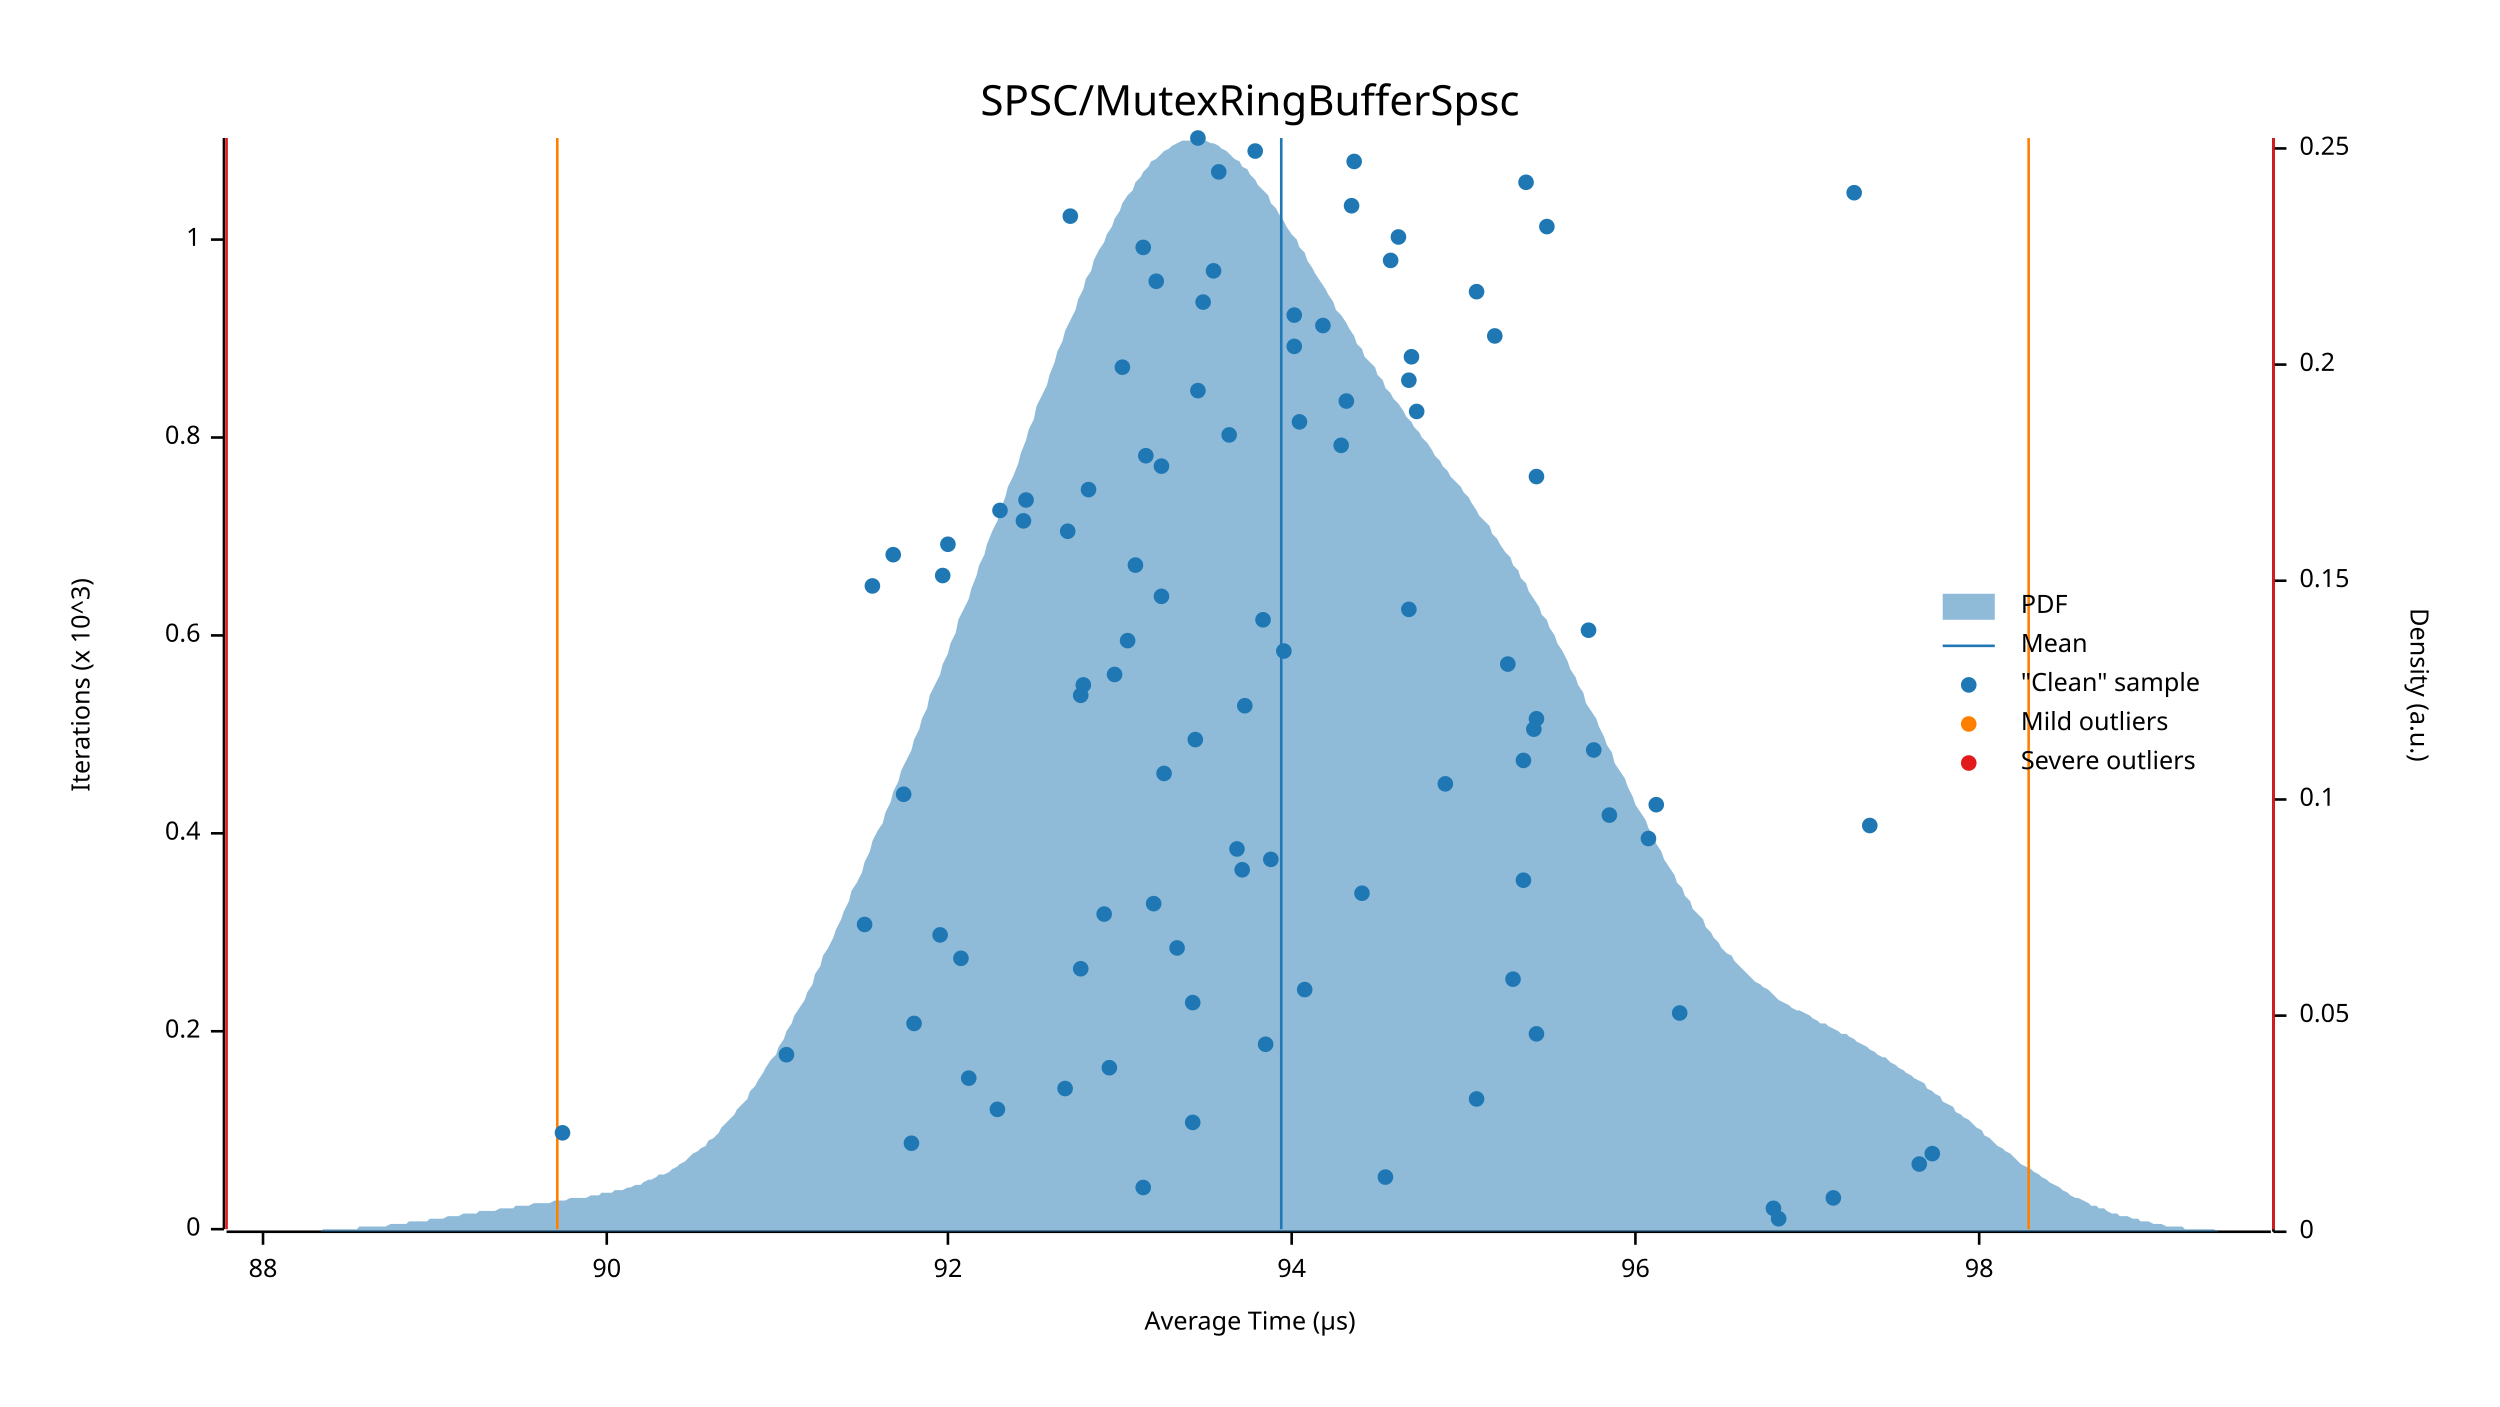
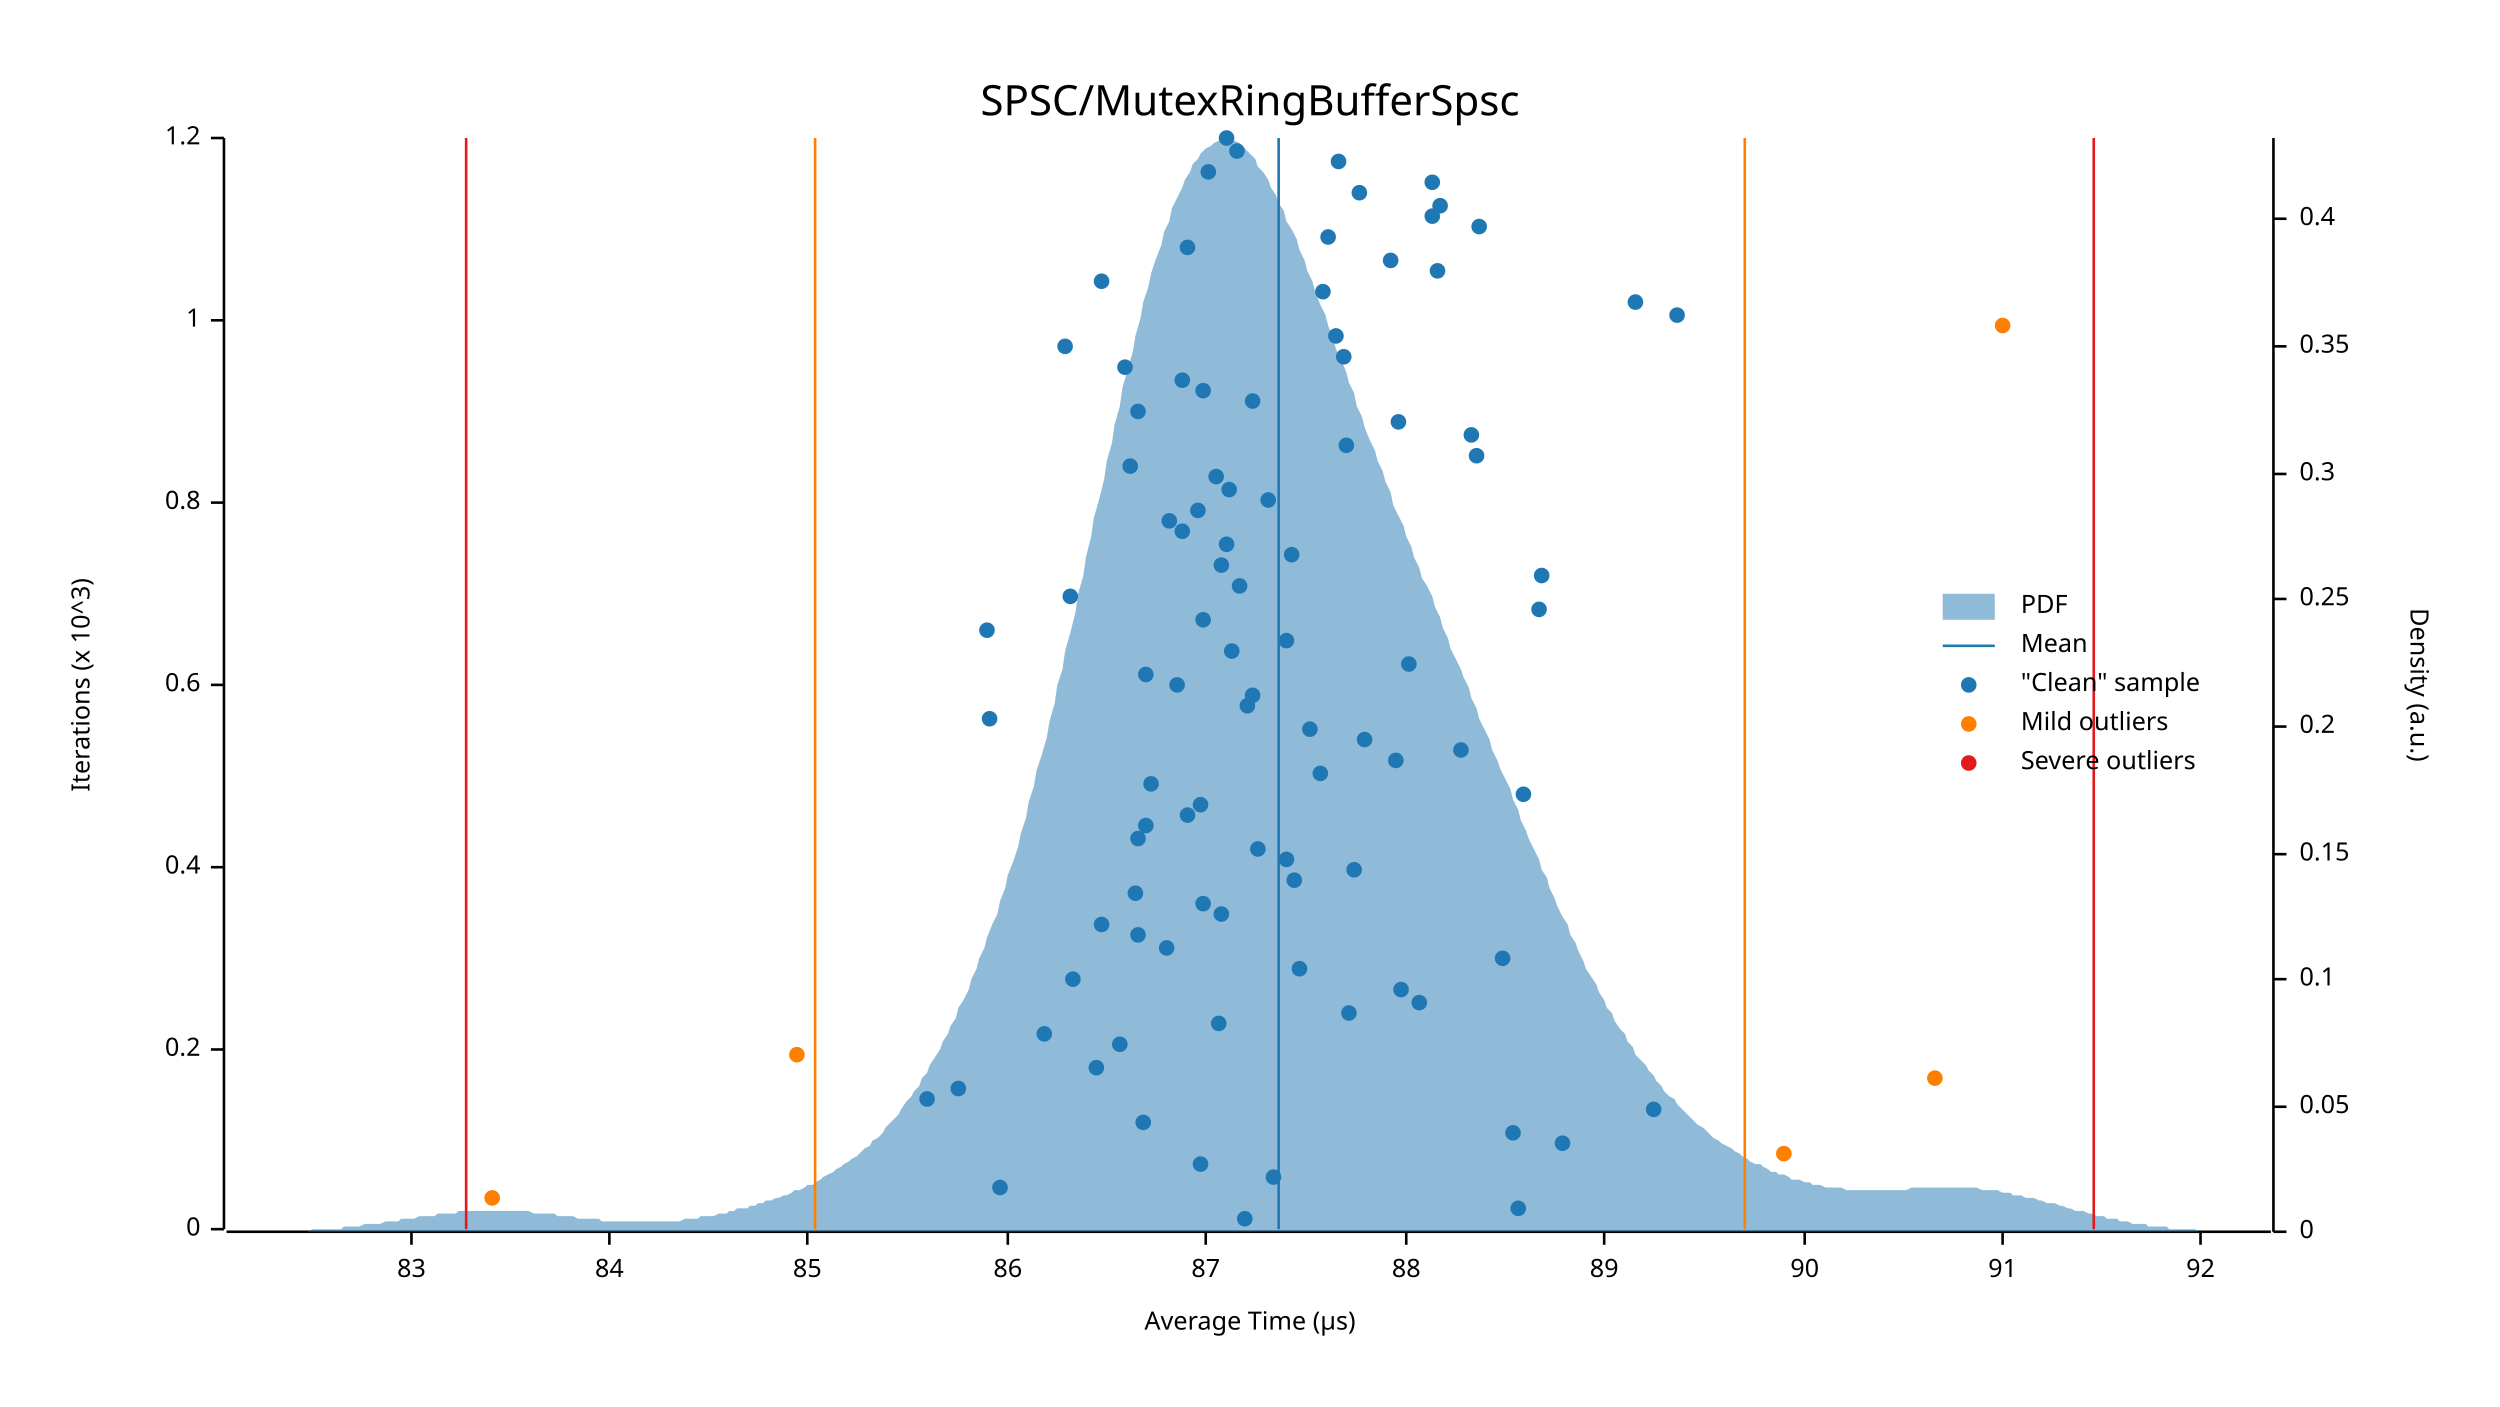
<svg xmlns="http://www.w3.org/2000/svg" width="960" height="540" viewBox="0 0 960 540">
  <text x="480" y="32" dy="0.76em" text-anchor="middle" font-family="sans-serif" font-size="16.129" opacity="1" fill="#000000">
SPSC/MutexRingBufferSpsc
</text>
  <text x="27" y="263" dy="0.76em" text-anchor="middle" font-family="sans-serif" font-size="9.677" opacity="1" fill="#000000" transform="rotate(270, 27, 263)">
Iterations (x 10^3)
</text>
  <text x="480" y="513" dy="-0.5ex" text-anchor="middle" font-family="sans-serif" font-size="9.677" opacity="1" fill="#000000">
Average Time (µs)
</text>
  <polyline fill="none" opacity="1" stroke="#000000" stroke-width="1" points="86,53 86,472 " />
  <text x="77" y="472" dy="0.5ex" text-anchor="end" font-family="sans-serif" font-size="9.677" opacity="1" fill="#000000">
0
</text>
  <polyline fill="none" opacity="1" stroke="#000000" stroke-width="1" points="81,472 86,472 " />
-   <text x="77" y="396" dy="0.5ex" text-anchor="end" font-family="sans-serif" font-size="9.677" opacity="1" fill="#000000">
+   <text x="77" y="403" dy="0.5ex" text-anchor="end" font-family="sans-serif" font-size="9.677" opacity="1" fill="#000000">
0.2
</text>
-   <polyline fill="none" opacity="1" stroke="#000000" stroke-width="1" points="81,396 86,396 " />
-   <text x="77" y="320" dy="0.5ex" text-anchor="end" font-family="sans-serif" font-size="9.677" opacity="1" fill="#000000">
+   <polyline fill="none" opacity="1" stroke="#000000" stroke-width="1" points="81,403 86,403 " />
+   <text x="77" y="333" dy="0.5ex" text-anchor="end" font-family="sans-serif" font-size="9.677" opacity="1" fill="#000000">
0.4
</text>
-   <polyline fill="none" opacity="1" stroke="#000000" stroke-width="1" points="81,320 86,320 " />
-   <text x="77" y="244" dy="0.5ex" text-anchor="end" font-family="sans-serif" font-size="9.677" opacity="1" fill="#000000">
+   <polyline fill="none" opacity="1" stroke="#000000" stroke-width="1" points="81,333 86,333 " />
+   <text x="77" y="263" dy="0.5ex" text-anchor="end" font-family="sans-serif" font-size="9.677" opacity="1" fill="#000000">
0.6
</text>
-   <polyline fill="none" opacity="1" stroke="#000000" stroke-width="1" points="81,244 86,244 " />
-   <text x="77" y="168" dy="0.5ex" text-anchor="end" font-family="sans-serif" font-size="9.677" opacity="1" fill="#000000">
+   <polyline fill="none" opacity="1" stroke="#000000" stroke-width="1" points="81,263 86,263 " />
+   <text x="77" y="193" dy="0.5ex" text-anchor="end" font-family="sans-serif" font-size="9.677" opacity="1" fill="#000000">
0.8
</text>
-   <polyline fill="none" opacity="1" stroke="#000000" stroke-width="1" points="81,168 86,168 " />
-   <text x="77" y="92" dy="0.5ex" text-anchor="end" font-family="sans-serif" font-size="9.677" opacity="1" fill="#000000">
+   <polyline fill="none" opacity="1" stroke="#000000" stroke-width="1" points="81,193 86,193 " />
+   <text x="77" y="123" dy="0.5ex" text-anchor="end" font-family="sans-serif" font-size="9.677" opacity="1" fill="#000000">
1
</text>
-   <polyline fill="none" opacity="1" stroke="#000000" stroke-width="1" points="81,92 86,92 " />
+   <polyline fill="none" opacity="1" stroke="#000000" stroke-width="1" points="81,123 86,123 " />
+   <text x="77" y="53" dy="0.5ex" text-anchor="end" font-family="sans-serif" font-size="9.677" opacity="1" fill="#000000">
+ 1.2
+ </text>
+   <polyline fill="none" opacity="1" stroke="#000000" stroke-width="1" points="81,53 86,53 " />
  <polyline fill="none" opacity="1" stroke="#000000" stroke-width="1" points="87,473 872,473 " />
-   <text x="101" y="483" dy="0.76em" text-anchor="middle" font-family="sans-serif" font-size="9.677" opacity="1" fill="#000000">
+   <text x="158" y="483" dy="0.76em" text-anchor="middle" font-family="sans-serif" font-size="9.677" opacity="1" fill="#000000">
+ 83
+ </text>
+   <polyline fill="none" opacity="1" stroke="#000000" stroke-width="1" points="158,473 158,478 " />
+   <text x="234" y="483" dy="0.76em" text-anchor="middle" font-family="sans-serif" font-size="9.677" opacity="1" fill="#000000">
+ 84
+ </text>
+   <polyline fill="none" opacity="1" stroke="#000000" stroke-width="1" points="234,473 234,478 " />
+   <text x="310" y="483" dy="0.76em" text-anchor="middle" font-family="sans-serif" font-size="9.677" opacity="1" fill="#000000">
+ 85
+ </text>
+   <polyline fill="none" opacity="1" stroke="#000000" stroke-width="1" points="310,473 310,478 " />
+   <text x="387" y="483" dy="0.76em" text-anchor="middle" font-family="sans-serif" font-size="9.677" opacity="1" fill="#000000">
+ 86
+ </text>
+   <polyline fill="none" opacity="1" stroke="#000000" stroke-width="1" points="387,473 387,478 " />
+   <text x="463" y="483" dy="0.76em" text-anchor="middle" font-family="sans-serif" font-size="9.677" opacity="1" fill="#000000">
+ 87
+ </text>
+   <polyline fill="none" opacity="1" stroke="#000000" stroke-width="1" points="463,473 463,478 " />
+   <text x="540" y="483" dy="0.76em" text-anchor="middle" font-family="sans-serif" font-size="9.677" opacity="1" fill="#000000">
88
</text>
-   <polyline fill="none" opacity="1" stroke="#000000" stroke-width="1" points="101,473 101,478 " />
-   <text x="233" y="483" dy="0.76em" text-anchor="middle" font-family="sans-serif" font-size="9.677" opacity="1" fill="#000000">
+   <polyline fill="none" opacity="1" stroke="#000000" stroke-width="1" points="540,473 540,478 " />
+   <text x="616" y="483" dy="0.76em" text-anchor="middle" font-family="sans-serif" font-size="9.677" opacity="1" fill="#000000">
+ 89
+ </text>
+   <polyline fill="none" opacity="1" stroke="#000000" stroke-width="1" points="616,473 616,478 " />
+   <text x="693" y="483" dy="0.76em" text-anchor="middle" font-family="sans-serif" font-size="9.677" opacity="1" fill="#000000">
90
</text>
-   <polyline fill="none" opacity="1" stroke="#000000" stroke-width="1" points="233,473 233,478 " />
-   <text x="364" y="483" dy="0.76em" text-anchor="middle" font-family="sans-serif" font-size="9.677" opacity="1" fill="#000000">
+   <polyline fill="none" opacity="1" stroke="#000000" stroke-width="1" points="693,473 693,478 " />
+   <text x="769" y="483" dy="0.76em" text-anchor="middle" font-family="sans-serif" font-size="9.677" opacity="1" fill="#000000">
+ 91
+ </text>
+   <polyline fill="none" opacity="1" stroke="#000000" stroke-width="1" points="769,473 769,478 " />
+   <text x="845" y="483" dy="0.76em" text-anchor="middle" font-family="sans-serif" font-size="9.677" opacity="1" fill="#000000">
92
</text>
-   <polyline fill="none" opacity="1" stroke="#000000" stroke-width="1" points="364,473 364,478 " />
-   <text x="496" y="483" dy="0.76em" text-anchor="middle" font-family="sans-serif" font-size="9.677" opacity="1" fill="#000000">
- 94
- </text>
-   <polyline fill="none" opacity="1" stroke="#000000" stroke-width="1" points="496,473 496,478 " />
-   <text x="628" y="483" dy="0.76em" text-anchor="middle" font-family="sans-serif" font-size="9.677" opacity="1" fill="#000000">
- 96
- </text>
-   <polyline fill="none" opacity="1" stroke="#000000" stroke-width="1" points="628,473 628,478 " />
-   <text x="760" y="483" dy="0.76em" text-anchor="middle" font-family="sans-serif" font-size="9.677" opacity="1" fill="#000000">
- 98
- </text>
-   <polyline fill="none" opacity="1" stroke="#000000" stroke-width="1" points="760,473 760,478 " />
+   <polyline fill="none" opacity="1" stroke="#000000" stroke-width="1" points="845,473 845,478 " />
  <text x="933" y="263" dy="0.76em" text-anchor="middle" font-family="sans-serif" font-size="9.677" opacity="1" fill="#000000" transform="rotate(90, 933, 263)">
Density (a.u.)
</text>
  <polyline fill="none" opacity="1" stroke="#000000" stroke-width="1" points="873,53 873,473 " />
  <text x="883" y="473" dy="0.5ex" text-anchor="start" font-family="sans-serif" font-size="9.677" opacity="1" fill="#000000">
0
</text>
  <polyline fill="none" opacity="1" stroke="#000000" stroke-width="1" points="873,473 878,473 " />
-   <text x="883" y="390" dy="0.5ex" text-anchor="start" font-family="sans-serif" font-size="9.677" opacity="1" fill="#000000">
+   <text x="883" y="425" dy="0.5ex" text-anchor="start" font-family="sans-serif" font-size="9.677" opacity="1" fill="#000000">
0.05
</text>
-   <polyline fill="none" opacity="1" stroke="#000000" stroke-width="1" points="873,390 878,390 " />
-   <text x="883" y="307" dy="0.5ex" text-anchor="start" font-family="sans-serif" font-size="9.677" opacity="1" fill="#000000">
+   <polyline fill="none" opacity="1" stroke="#000000" stroke-width="1" points="873,425 878,425 " />
+   <text x="883" y="376" dy="0.5ex" text-anchor="start" font-family="sans-serif" font-size="9.677" opacity="1" fill="#000000">
0.1
</text>
-   <polyline fill="none" opacity="1" stroke="#000000" stroke-width="1" points="873,307 878,307 " />
-   <text x="883" y="223" dy="0.5ex" text-anchor="start" font-family="sans-serif" font-size="9.677" opacity="1" fill="#000000">
+   <polyline fill="none" opacity="1" stroke="#000000" stroke-width="1" points="873,376 878,376 " />
+   <text x="883" y="328" dy="0.5ex" text-anchor="start" font-family="sans-serif" font-size="9.677" opacity="1" fill="#000000">
0.15
</text>
-   <polyline fill="none" opacity="1" stroke="#000000" stroke-width="1" points="873,223 878,223 " />
-   <text x="883" y="140" dy="0.5ex" text-anchor="start" font-family="sans-serif" font-size="9.677" opacity="1" fill="#000000">
+   <polyline fill="none" opacity="1" stroke="#000000" stroke-width="1" points="873,328 878,328 " />
+   <text x="883" y="279" dy="0.5ex" text-anchor="start" font-family="sans-serif" font-size="9.677" opacity="1" fill="#000000">
0.2
</text>
-   <polyline fill="none" opacity="1" stroke="#000000" stroke-width="1" points="873,140 878,140 " />
-   <text x="883" y="57" dy="0.5ex" text-anchor="start" font-family="sans-serif" font-size="9.677" opacity="1" fill="#000000">
+   <polyline fill="none" opacity="1" stroke="#000000" stroke-width="1" points="873,279 878,279 " />
+   <text x="883" y="230" dy="0.5ex" text-anchor="start" font-family="sans-serif" font-size="9.677" opacity="1" fill="#000000">
0.25
</text>
-   <polyline fill="none" opacity="1" stroke="#000000" stroke-width="1" points="873,57 878,57 " />
-   <polygon opacity="0.5" fill="#1F78B4" points="87,473 88,473 90,473 91,473 93,473 94,473 96,473 98,473 99,473 101,473 102,473 104,473 105,473 107,473 109,473 110,473 112,473 113,473 115,473 116,473 118,473 120,473 121,473 123,473 124,472 126,472 127,472 129,472 131,472 132,472 134,472 135,472 137,472 138,471 140,471 142,471 143,471 145,471 146,471 148,471 150,470 151,470 153,470 154,470 156,470 157,469 159,469 161,469 162,469 164,469 165,468 167,468 168,468 170,468 172,467 173,467 175,467 176,467 178,466 179,466 181,466 183,466 184,465 186,465 187,465 189,465 190,465 192,464 194,464 195,464 197,464 198,463 200,463 201,463 203,463 205,462 206,462 208,462 209,462 211,462 213,461 214,461 216,461 217,461 219,460 220,460 222,460 224,460 225,460 227,459 228,459 230,459 231,458 233,458 235,458 236,457 238,457 239,457 241,456 242,456 244,455 246,455 247,454 249,453 250,453 252,452 253,451 255,451 257,450 258,449 260,448 261,447 263,446 264,445 266,443 268,442 269,441 271,440 272,438 274,437 276,435 277,433 279,431 280,430 282,428 283,426 285,424 287,422 288,419 290,417 291,415 293,412 294,410 296,407 298,405 299,402 301,399 302,396 304,393 305,390 307,387 309,384 310,381 312,378 313,374 315,371 316,367 318,364 320,360 321,357 323,353 324,350 326,346 327,342 329,339 331,335 332,331 334,327 335,323 337,319 339,316 340,312 342,308 343,304 345,300 346,296 348,292 350,288 351,284 353,280 354,276 356,272 357,267 359,263 361,259 362,255 364,251 365,247 367,243 368,238 370,234 372,230 373,226 375,221 376,217 378,213 379,209 381,204 383,200 384,196 386,191 387,187 389,183 391,178 392,174 394,169 395,165 397,161 398,156 400,152 402,148 403,144 405,139 406,135 408,131 409,127 411,123 413,119 414,115 416,111 417,107 419,104 420,100 422,96 424,93 425,90 427,87 428,84 430,81 431,78 433,75 435,73 436,70 438,68 439,66 441,64 442,62 444,61 446,59 447,58 449,57 450,56 452,55 454,54 455,54 457,54 458,53 460,54 461,54 463,54 465,55 466,55 468,56 469,57 471,58 472,59 474,61 476,62 477,64 479,65 480,67 482,69 483,71 485,73 487,75 488,78 490,80 491,82 493,85 494,87 496,90 498,92 499,95 501,97 502,100 504,103 505,105 507,108 509,111 510,113 512,116 513,119 515,121 517,124 518,126 520,129 521,132 523,134 524,137 526,139 528,141 529,144 531,146 532,149 534,151 535,153 537,155 539,158 540,160 542,162 543,164 545,166 546,168 548,170 550,173 551,175 553,177 554,179 556,181 557,183 559,185 561,187 562,189 564,191 565,193 567,196 568,198 570,200 572,202 573,205 575,207 576,209 578,212 580,214 581,217 583,219 584,222 586,224 587,227 589,230 591,233 592,236 594,238 595,241 597,244 598,247 600,250 602,254 603,257 605,260 606,263 608,266 609,270 611,273 613,276 614,279 616,283 617,286 619,289 620,293 622,296 624,299 625,302 627,306 628,309 630,312 632,315 633,318 635,321 636,324 638,327 639,330 641,333 643,336 644,339 646,341 647,344 649,346 650,349 652,351 654,353 655,356 657,358 658,360 660,362 661,364 663,366 665,367 666,369 668,371 669,372 671,374 672,375 674,377 676,378 677,379 679,380 680,381 682,383 683,384 685,385 687,386 688,387 690,388 691,388 693,389 695,390 696,391 698,392 699,393 701,393 702,394 704,395 706,396 707,397 709,397 710,398 712,399 713,400 715,401 717,402 718,403 720,404 721,405 723,406 724,406 726,408 728,409 729,410 731,411 732,412 734,413 735,414 737,415 739,416 740,418 742,419 743,420 745,421 746,423 748,424 750,425 751,427 753,428 754,429 756,430 758,432 759,433 761,434 762,436 764,437 765,438 767,440 769,441 770,442 772,443 773,444 775,446 776,447 778,448 780,449 781,450 783,451 784,452 786,453 787,454 789,455 791,456 792,457 794,458 795,459 797,460 798,460 800,461 802,462 803,463 805,463 806,464 808,464 809,465 811,466 813,466 814,467 816,467 817,467 819,468 821,468 822,469 824,469 825,469 827,470 828,470 830,470 832,471 833,471 835,471 836,471 838,471 839,472 841,472 843,472 844,472 846,472 847,472 849,472 850,472 852,473 854,473 855,473 857,473 858,473 860,473 861,473 863,473 865,473 866,473 868,473 869,473 871,473 873,473 873,473 87,473 " />
-   <polyline fill="none" opacity="1" stroke="#1F78B4" stroke-width="1" points="492,472 492,53 " />
-   <polyline fill="none" opacity="1" stroke="#FF7F00" stroke-width="1" points="214,472 214,53 " />
-   <polyline fill="none" opacity="1" stroke="#FF7F00" stroke-width="1" points="779,472 779,53 " />
-   <polyline fill="none" opacity="1" stroke="#E31A1C" stroke-width="1" points="87,472 87,53 " />
-   <polyline fill="none" opacity="1" stroke="#E31A1C" stroke-width="1" points="873,472 873,53 " />
-   <circle cx="683" cy="468" r="3" opacity="1" fill="#1F78B4" stroke="none" stroke-width="1" />
-   <circle cx="681" cy="464" r="3" opacity="1" fill="#1F78B4" stroke="none" stroke-width="1" />
-   <circle cx="704" cy="460" r="3" opacity="1" fill="#1F78B4" stroke="none" stroke-width="1" />
-   <circle cx="439" cy="456" r="3" opacity="1" fill="#1F78B4" stroke="none" stroke-width="1" />
-   <circle cx="532" cy="452" r="3" opacity="1" fill="#1F78B4" stroke="none" stroke-width="1" />
-   <circle cx="737" cy="447" r="3" opacity="1" fill="#1F78B4" stroke="none" stroke-width="1" />
-   <circle cx="742" cy="443" r="3" opacity="1" fill="#1F78B4" stroke="none" stroke-width="1" />
-   <circle cx="350" cy="439" r="3" opacity="1" fill="#1F78B4" stroke="none" stroke-width="1" />
-   <circle cx="216" cy="435" r="3" opacity="1" fill="#1F78B4" stroke="none" stroke-width="1" />
-   <circle cx="458" cy="431" r="3" opacity="1" fill="#1F78B4" stroke="none" stroke-width="1" />
-   <circle cx="383" cy="426" r="3" opacity="1" fill="#1F78B4" stroke="none" stroke-width="1" />
-   <circle cx="567" cy="422" r="3" opacity="1" fill="#1F78B4" stroke="none" stroke-width="1" />
-   <circle cx="409" cy="418" r="3" opacity="1" fill="#1F78B4" stroke="none" stroke-width="1" />
-   <circle cx="372" cy="414" r="3" opacity="1" fill="#1F78B4" stroke="none" stroke-width="1" />
-   <circle cx="426" cy="410" r="3" opacity="1" fill="#1F78B4" stroke="none" stroke-width="1" />
-   <circle cx="302" cy="405" r="3" opacity="1" fill="#1F78B4" stroke="none" stroke-width="1" />
-   <circle cx="486" cy="401" r="3" opacity="1" fill="#1F78B4" stroke="none" stroke-width="1" />
-   <circle cx="590" cy="397" r="3" opacity="1" fill="#1F78B4" stroke="none" stroke-width="1" />
-   <circle cx="351" cy="393" r="3" opacity="1" fill="#1F78B4" stroke="none" stroke-width="1" />
-   <circle cx="645" cy="389" r="3" opacity="1" fill="#1F78B4" stroke="none" stroke-width="1" />
-   <circle cx="458" cy="385" r="3" opacity="1" fill="#1F78B4" stroke="none" stroke-width="1" />
-   <circle cx="501" cy="380" r="3" opacity="1" fill="#1F78B4" stroke="none" stroke-width="1" />
-   <circle cx="581" cy="376" r="3" opacity="1" fill="#1F78B4" stroke="none" stroke-width="1" />
-   <circle cx="415" cy="372" r="3" opacity="1" fill="#1F78B4" stroke="none" stroke-width="1" />
-   <circle cx="369" cy="368" r="3" opacity="1" fill="#1F78B4" stroke="none" stroke-width="1" />
-   <circle cx="452" cy="364" r="3" opacity="1" fill="#1F78B4" stroke="none" stroke-width="1" />
-   <circle cx="361" cy="359" r="3" opacity="1" fill="#1F78B4" stroke="none" stroke-width="1" />
-   <circle cx="332" cy="355" r="3" opacity="1" fill="#1F78B4" stroke="none" stroke-width="1" />
-   <circle cx="424" cy="351" r="3" opacity="1" fill="#1F78B4" stroke="none" stroke-width="1" />
-   <circle cx="443" cy="347" r="3" opacity="1" fill="#1F78B4" stroke="none" stroke-width="1" />
-   <circle cx="523" cy="343" r="3" opacity="1" fill="#1F78B4" stroke="none" stroke-width="1" />
-   <circle cx="585" cy="338" r="3" opacity="1" fill="#1F78B4" stroke="none" stroke-width="1" />
-   <circle cx="477" cy="334" r="3" opacity="1" fill="#1F78B4" stroke="none" stroke-width="1" />
-   <circle cx="488" cy="330" r="3" opacity="1" fill="#1F78B4" stroke="none" stroke-width="1" />
-   <circle cx="475" cy="326" r="3" opacity="1" fill="#1F78B4" stroke="none" stroke-width="1" />
-   <circle cx="633" cy="322" r="3" opacity="1" fill="#1F78B4" stroke="none" stroke-width="1" />
-   <circle cx="718" cy="317" r="3" opacity="1" fill="#1F78B4" stroke="none" stroke-width="1" />
-   <circle cx="618" cy="313" r="3" opacity="1" fill="#1F78B4" stroke="none" stroke-width="1" />
-   <circle cx="636" cy="309" r="3" opacity="1" fill="#1F78B4" stroke="none" stroke-width="1" />
-   <circle cx="347" cy="305" r="3" opacity="1" fill="#1F78B4" stroke="none" stroke-width="1" />
-   <circle cx="555" cy="301" r="3" opacity="1" fill="#1F78B4" stroke="none" stroke-width="1" />
-   <circle cx="447" cy="297" r="3" opacity="1" fill="#1F78B4" stroke="none" stroke-width="1" />
-   <circle cx="585" cy="292" r="3" opacity="1" fill="#1F78B4" stroke="none" stroke-width="1" />
-   <circle cx="612" cy="288" r="3" opacity="1" fill="#1F78B4" stroke="none" stroke-width="1" />
-   <circle cx="459" cy="284" r="3" opacity="1" fill="#1F78B4" stroke="none" stroke-width="1" />
-   <circle cx="589" cy="280" r="3" opacity="1" fill="#1F78B4" stroke="none" stroke-width="1" />
-   <circle cx="590" cy="276" r="3" opacity="1" fill="#1F78B4" stroke="none" stroke-width="1" />
-   <circle cx="478" cy="271" r="3" opacity="1" fill="#1F78B4" stroke="none" stroke-width="1" />
-   <circle cx="415" cy="267" r="3" opacity="1" fill="#1F78B4" stroke="none" stroke-width="1" />
-   <circle cx="416" cy="263" r="3" opacity="1" fill="#1F78B4" stroke="none" stroke-width="1" />
-   <circle cx="428" cy="259" r="3" opacity="1" fill="#1F78B4" stroke="none" stroke-width="1" />
-   <circle cx="579" cy="255" r="3" opacity="1" fill="#1F78B4" stroke="none" stroke-width="1" />
-   <circle cx="493" cy="250" r="3" opacity="1" fill="#1F78B4" stroke="none" stroke-width="1" />
-   <circle cx="433" cy="246" r="3" opacity="1" fill="#1F78B4" stroke="none" stroke-width="1" />
-   <circle cx="610" cy="242" r="3" opacity="1" fill="#1F78B4" stroke="none" stroke-width="1" />
-   <circle cx="485" cy="238" r="3" opacity="1" fill="#1F78B4" stroke="none" stroke-width="1" />
-   <circle cx="541" cy="234" r="3" opacity="1" fill="#1F78B4" stroke="none" stroke-width="1" />
-   <circle cx="446" cy="229" r="3" opacity="1" fill="#1F78B4" stroke="none" stroke-width="1" />
-   <circle cx="335" cy="225" r="3" opacity="1" fill="#1F78B4" stroke="none" stroke-width="1" />
-   <circle cx="362" cy="221" r="3" opacity="1" fill="#1F78B4" stroke="none" stroke-width="1" />
-   <circle cx="436" cy="217" r="3" opacity="1" fill="#1F78B4" stroke="none" stroke-width="1" />
-   <circle cx="343" cy="213" r="3" opacity="1" fill="#1F78B4" stroke="none" stroke-width="1" />
-   <circle cx="364" cy="209" r="3" opacity="1" fill="#1F78B4" stroke="none" stroke-width="1" />
-   <circle cx="410" cy="204" r="3" opacity="1" fill="#1F78B4" stroke="none" stroke-width="1" />
-   <circle cx="393" cy="200" r="3" opacity="1" fill="#1F78B4" stroke="none" stroke-width="1" />
-   <circle cx="384" cy="196" r="3" opacity="1" fill="#1F78B4" stroke="none" stroke-width="1" />
-   <circle cx="394" cy="192" r="3" opacity="1" fill="#1F78B4" stroke="none" stroke-width="1" />
-   <circle cx="418" cy="188" r="3" opacity="1" fill="#1F78B4" stroke="none" stroke-width="1" />
-   <circle cx="590" cy="183" r="3" opacity="1" fill="#1F78B4" stroke="none" stroke-width="1" />
-   <circle cx="446" cy="179" r="3" opacity="1" fill="#1F78B4" stroke="none" stroke-width="1" />
-   <circle cx="440" cy="175" r="3" opacity="1" fill="#1F78B4" stroke="none" stroke-width="1" />
-   <circle cx="515" cy="171" r="3" opacity="1" fill="#1F78B4" stroke="none" stroke-width="1" />
-   <circle cx="472" cy="167" r="3" opacity="1" fill="#1F78B4" stroke="none" stroke-width="1" />
-   <circle cx="499" cy="162" r="3" opacity="1" fill="#1F78B4" stroke="none" stroke-width="1" />
-   <circle cx="544" cy="158" r="3" opacity="1" fill="#1F78B4" stroke="none" stroke-width="1" />
-   <circle cx="517" cy="154" r="3" opacity="1" fill="#1F78B4" stroke="none" stroke-width="1" />
-   <circle cx="460" cy="150" r="3" opacity="1" fill="#1F78B4" stroke="none" stroke-width="1" />
-   <circle cx="541" cy="146" r="3" opacity="1" fill="#1F78B4" stroke="none" stroke-width="1" />
-   <circle cx="431" cy="141" r="3" opacity="1" fill="#1F78B4" stroke="none" stroke-width="1" />
-   <circle cx="542" cy="137" r="3" opacity="1" fill="#1F78B4" stroke="none" stroke-width="1" />
-   <circle cx="497" cy="133" r="3" opacity="1" fill="#1F78B4" stroke="none" stroke-width="1" />
-   <circle cx="574" cy="129" r="3" opacity="1" fill="#1F78B4" stroke="none" stroke-width="1" />
-   <circle cx="508" cy="125" r="3" opacity="1" fill="#1F78B4" stroke="none" stroke-width="1" />
-   <circle cx="497" cy="121" r="3" opacity="1" fill="#1F78B4" stroke="none" stroke-width="1" />
-   <circle cx="462" cy="116" r="3" opacity="1" fill="#1F78B4" stroke="none" stroke-width="1" />
-   <circle cx="567" cy="112" r="3" opacity="1" fill="#1F78B4" stroke="none" stroke-width="1" />
-   <circle cx="444" cy="108" r="3" opacity="1" fill="#1F78B4" stroke="none" stroke-width="1" />
-   <circle cx="466" cy="104" r="3" opacity="1" fill="#1F78B4" stroke="none" stroke-width="1" />
+   <polyline fill="none" opacity="1" stroke="#000000" stroke-width="1" points="873,230 878,230 " />
+   <text x="883" y="182" dy="0.5ex" text-anchor="start" font-family="sans-serif" font-size="9.677" opacity="1" fill="#000000">
+ 0.3
+ </text>
+   <polyline fill="none" opacity="1" stroke="#000000" stroke-width="1" points="873,182 878,182 " />
+   <text x="883" y="133" dy="0.5ex" text-anchor="start" font-family="sans-serif" font-size="9.677" opacity="1" fill="#000000">
+ 0.35
+ </text>
+   <polyline fill="none" opacity="1" stroke="#000000" stroke-width="1" points="873,133 878,133 " />
+   <text x="883" y="84" dy="0.5ex" text-anchor="start" font-family="sans-serif" font-size="9.677" opacity="1" fill="#000000">
+ 0.4
+ </text>
+   <polyline fill="none" opacity="1" stroke="#000000" stroke-width="1" points="873,84 878,84 " />
+   <polygon opacity="0.5" fill="#1F78B4" points="87,473 88,473 90,473 91,473 93,473 94,473 96,473 98,473 99,473 101,473 102,473 104,473 105,473 107,473 109,473 110,473 112,473 113,473 115,473 116,473 118,473 120,472 121,472 123,472 124,472 126,472 127,472 129,472 131,472 132,471 134,471 135,471 137,471 138,471 140,470 142,470 143,470 145,470 146,470 148,469 150,469 151,469 153,469 154,468 156,468 157,468 159,468 161,467 162,467 164,467 165,467 167,467 168,466 170,466 172,466 173,466 175,466 176,465 178,465 179,465 181,465 183,465 184,465 186,465 187,465 189,465 190,465 192,465 194,465 195,465 197,465 198,465 200,465 201,465 203,465 205,466 206,466 208,466 209,466 211,466 213,466 214,467 216,467 217,467 219,467 220,467 222,468 224,468 225,468 227,468 228,468 230,468 231,469 233,469 235,469 236,469 238,469 239,469 241,469 242,469 244,469 246,469 247,469 249,469 250,469 252,469 253,469 255,469 257,469 258,469 260,469 261,469 263,468 264,468 266,468 268,468 269,467 271,467 272,467 274,467 276,466 277,466 279,466 280,465 282,465 283,464 285,464 287,464 288,463 290,463 291,462 293,462 294,461 296,461 298,460 299,460 301,459 302,459 304,458 305,457 307,457 309,456 310,455 312,455 313,454 315,453 316,452 318,451 320,450 321,449 323,448 324,447 326,446 327,445 329,444 331,442 332,441 334,440 335,438 337,437 339,435 340,433 342,431 343,430 345,428 346,426 348,423 350,421 351,419 353,417 354,414 356,412 357,409 359,406 361,403 362,400 364,397 365,394 367,391 368,387 370,384 372,380 373,376 375,372 376,368 378,364 379,360 381,355 383,351 384,346 386,341 387,336 389,331 391,325 392,320 394,314 395,308 397,302 398,296 400,290 402,283 403,277 405,270 406,263 408,257 409,250 411,243 413,235 414,228 416,221 417,214 419,206 420,199 422,192 424,184 425,177 427,170 428,163 430,156 431,149 433,142 435,135 436,129 438,122 439,116 441,110 442,105 444,99 446,94 447,89 449,85 450,80 452,76 454,72 455,69 457,66 458,63 460,61 461,59 463,57 465,56 466,55 468,54 469,54 471,53 472,54 474,54 476,55 477,56 479,58 480,59 482,61 483,64 485,66 487,69 488,72 490,75 491,78 493,81 494,85 496,88 498,92 499,96 501,100 502,104 504,108 505,112 507,117 509,121 510,125 512,130 513,134 515,138 517,143 518,147 520,151 521,156 523,160 524,164 526,169 528,173 529,177 531,181 532,185 534,189 535,194 537,198 539,202 540,206 542,210 543,214 545,218 546,222 548,225 550,229 551,233 553,237 554,241 556,245 557,249 559,253 561,257 562,260 564,264 565,268 567,272 568,276 570,280 572,284 573,288 575,292 576,295 578,299 580,303 581,307 583,311 584,315 586,319 587,322 589,326 591,330 592,334 594,337 595,341 597,345 598,348 600,352 602,355 603,359 605,362 606,365 608,369 609,372 611,375 613,378 614,381 616,384 617,387 619,389 620,392 622,395 624,397 625,400 627,402 628,405 630,407 632,409 633,411 635,413 636,415 638,417 639,419 641,421 643,422 644,424 646,426 647,427 649,429 650,430 652,432 654,433 655,434 657,436 658,437 660,438 661,439 663,440 665,441 666,442 668,443 669,444 671,445 672,446 674,447 676,447 677,448 679,449 680,450 682,450 683,451 685,451 687,452 688,453 690,453 691,453 693,454 695,454 696,455 698,455 699,455 701,456 702,456 704,456 706,456 707,456 709,457 710,457 712,457 713,457 715,457 717,457 718,457 720,457 721,457 723,457 724,457 726,457 728,457 729,457 731,457 732,457 734,456 735,456 737,456 739,456 740,456 742,456 743,456 745,456 746,456 748,456 750,456 751,456 753,456 754,456 756,456 758,456 759,456 761,457 762,457 764,457 765,457 767,457 769,458 770,458 772,458 773,459 775,459 776,459 778,460 780,460 781,460 783,461 784,461 786,462 787,462 789,462 791,463 792,463 794,464 795,464 797,465 798,465 800,465 802,466 803,466 805,467 806,467 808,467 809,468 811,468 813,468 814,469 816,469 817,469 819,470 821,470 822,470 824,470 825,471 827,471 828,471 830,471 832,471 833,472 835,472 836,472 838,472 839,472 841,472 843,472 844,473 846,473 847,473 849,473 850,473 852,473 854,473 855,473 857,473 858,473 860,473 861,473 863,473 865,473 866,473 868,473 869,473 871,473 873,473 873,473 87,473 " />
+   <polyline fill="none" opacity="1" stroke="#1F78B4" stroke-width="1" points="491,472 491,53 " />
+   <polyline fill="none" opacity="1" stroke="#FF7F00" stroke-width="1" points="313,472 313,53 " />
+   <polyline fill="none" opacity="1" stroke="#FF7F00" stroke-width="1" points="670,472 670,53 " />
+   <polyline fill="none" opacity="1" stroke="#E31A1C" stroke-width="1" points="179,472 179,53 " />
+   <polyline fill="none" opacity="1" stroke="#E31A1C" stroke-width="1" points="804,472 804,53 " />
+   <circle cx="478" cy="468" r="3" opacity="1" fill="#1F78B4" stroke="none" stroke-width="1" />
+   <circle cx="583" cy="464" r="3" opacity="1" fill="#1F78B4" stroke="none" stroke-width="1" />
+   <circle cx="384" cy="456" r="3" opacity="1" fill="#1F78B4" stroke="none" stroke-width="1" />
+   <circle cx="489" cy="452" r="3" opacity="1" fill="#1F78B4" stroke="none" stroke-width="1" />
+   <circle cx="461" cy="447" r="3" opacity="1" fill="#1F78B4" stroke="none" stroke-width="1" />
+   <circle cx="600" cy="439" r="3" opacity="1" fill="#1F78B4" stroke="none" stroke-width="1" />
+   <circle cx="581" cy="435" r="3" opacity="1" fill="#1F78B4" stroke="none" stroke-width="1" />
+   <circle cx="439" cy="431" r="3" opacity="1" fill="#1F78B4" stroke="none" stroke-width="1" />
+   <circle cx="635" cy="426" r="3" opacity="1" fill="#1F78B4" stroke="none" stroke-width="1" />
+   <circle cx="356" cy="422" r="3" opacity="1" fill="#1F78B4" stroke="none" stroke-width="1" />
+   <circle cx="368" cy="418" r="3" opacity="1" fill="#1F78B4" stroke="none" stroke-width="1" />
+   <circle cx="421" cy="410" r="3" opacity="1" fill="#1F78B4" stroke="none" stroke-width="1" />
+   <circle cx="430" cy="401" r="3" opacity="1" fill="#1F78B4" stroke="none" stroke-width="1" />
+   <circle cx="401" cy="397" r="3" opacity="1" fill="#1F78B4" stroke="none" stroke-width="1" />
+   <circle cx="468" cy="393" r="3" opacity="1" fill="#1F78B4" stroke="none" stroke-width="1" />
+   <circle cx="518" cy="389" r="3" opacity="1" fill="#1F78B4" stroke="none" stroke-width="1" />
+   <circle cx="545" cy="385" r="3" opacity="1" fill="#1F78B4" stroke="none" stroke-width="1" />
+   <circle cx="538" cy="380" r="3" opacity="1" fill="#1F78B4" stroke="none" stroke-width="1" />
+   <circle cx="412" cy="376" r="3" opacity="1" fill="#1F78B4" stroke="none" stroke-width="1" />
+   <circle cx="499" cy="372" r="3" opacity="1" fill="#1F78B4" stroke="none" stroke-width="1" />
+   <circle cx="577" cy="368" r="3" opacity="1" fill="#1F78B4" stroke="none" stroke-width="1" />
+   <circle cx="448" cy="364" r="3" opacity="1" fill="#1F78B4" stroke="none" stroke-width="1" />
+   <circle cx="437" cy="359" r="3" opacity="1" fill="#1F78B4" stroke="none" stroke-width="1" />
+   <circle cx="423" cy="355" r="3" opacity="1" fill="#1F78B4" stroke="none" stroke-width="1" />
+   <circle cx="469" cy="351" r="3" opacity="1" fill="#1F78B4" stroke="none" stroke-width="1" />
+   <circle cx="462" cy="347" r="3" opacity="1" fill="#1F78B4" stroke="none" stroke-width="1" />
+   <circle cx="436" cy="343" r="3" opacity="1" fill="#1F78B4" stroke="none" stroke-width="1" />
+   <circle cx="497" cy="338" r="3" opacity="1" fill="#1F78B4" stroke="none" stroke-width="1" />
+   <circle cx="520" cy="334" r="3" opacity="1" fill="#1F78B4" stroke="none" stroke-width="1" />
+   <circle cx="494" cy="330" r="3" opacity="1" fill="#1F78B4" stroke="none" stroke-width="1" />
+   <circle cx="483" cy="326" r="3" opacity="1" fill="#1F78B4" stroke="none" stroke-width="1" />
+   <circle cx="437" cy="322" r="3" opacity="1" fill="#1F78B4" stroke="none" stroke-width="1" />
+   <circle cx="440" cy="317" r="3" opacity="1" fill="#1F78B4" stroke="none" stroke-width="1" />
+   <circle cx="456" cy="313" r="3" opacity="1" fill="#1F78B4" stroke="none" stroke-width="1" />
+   <circle cx="461" cy="309" r="3" opacity="1" fill="#1F78B4" stroke="none" stroke-width="1" />
+   <circle cx="585" cy="305" r="3" opacity="1" fill="#1F78B4" stroke="none" stroke-width="1" />
+   <circle cx="442" cy="301" r="3" opacity="1" fill="#1F78B4" stroke="none" stroke-width="1" />
+   <circle cx="507" cy="297" r="3" opacity="1" fill="#1F78B4" stroke="none" stroke-width="1" />
+   <circle cx="536" cy="292" r="3" opacity="1" fill="#1F78B4" stroke="none" stroke-width="1" />
+   <circle cx="561" cy="288" r="3" opacity="1" fill="#1F78B4" stroke="none" stroke-width="1" />
+   <circle cx="524" cy="284" r="3" opacity="1" fill="#1F78B4" stroke="none" stroke-width="1" />
+   <circle cx="503" cy="280" r="3" opacity="1" fill="#1F78B4" stroke="none" stroke-width="1" />
+   <circle cx="380" cy="276" r="3" opacity="1" fill="#1F78B4" stroke="none" stroke-width="1" />
+   <circle cx="479" cy="271" r="3" opacity="1" fill="#1F78B4" stroke="none" stroke-width="1" />
+   <circle cx="481" cy="267" r="3" opacity="1" fill="#1F78B4" stroke="none" stroke-width="1" />
+   <circle cx="452" cy="263" r="3" opacity="1" fill="#1F78B4" stroke="none" stroke-width="1" />
+   <circle cx="440" cy="259" r="3" opacity="1" fill="#1F78B4" stroke="none" stroke-width="1" />
+   <circle cx="541" cy="255" r="3" opacity="1" fill="#1F78B4" stroke="none" stroke-width="1" />
+   <circle cx="473" cy="250" r="3" opacity="1" fill="#1F78B4" stroke="none" stroke-width="1" />
+   <circle cx="494" cy="246" r="3" opacity="1" fill="#1F78B4" stroke="none" stroke-width="1" />
+   <circle cx="379" cy="242" r="3" opacity="1" fill="#1F78B4" stroke="none" stroke-width="1" />
+   <circle cx="462" cy="238" r="3" opacity="1" fill="#1F78B4" stroke="none" stroke-width="1" />
+   <circle cx="591" cy="234" r="3" opacity="1" fill="#1F78B4" stroke="none" stroke-width="1" />
+   <circle cx="411" cy="229" r="3" opacity="1" fill="#1F78B4" stroke="none" stroke-width="1" />
+   <circle cx="476" cy="225" r="3" opacity="1" fill="#1F78B4" stroke="none" stroke-width="1" />
+   <circle cx="592" cy="221" r="3" opacity="1" fill="#1F78B4" stroke="none" stroke-width="1" />
+   <circle cx="469" cy="217" r="3" opacity="1" fill="#1F78B4" stroke="none" stroke-width="1" />
+   <circle cx="496" cy="213" r="3" opacity="1" fill="#1F78B4" stroke="none" stroke-width="1" />
+   <circle cx="471" cy="209" r="3" opacity="1" fill="#1F78B4" stroke="none" stroke-width="1" />
+   <circle cx="454" cy="204" r="3" opacity="1" fill="#1F78B4" stroke="none" stroke-width="1" />
+   <circle cx="449" cy="200" r="3" opacity="1" fill="#1F78B4" stroke="none" stroke-width="1" />
+   <circle cx="460" cy="196" r="3" opacity="1" fill="#1F78B4" stroke="none" stroke-width="1" />
+   <circle cx="487" cy="192" r="3" opacity="1" fill="#1F78B4" stroke="none" stroke-width="1" />
+   <circle cx="472" cy="188" r="3" opacity="1" fill="#1F78B4" stroke="none" stroke-width="1" />
+   <circle cx="467" cy="183" r="3" opacity="1" fill="#1F78B4" stroke="none" stroke-width="1" />
+   <circle cx="434" cy="179" r="3" opacity="1" fill="#1F78B4" stroke="none" stroke-width="1" />
+   <circle cx="567" cy="175" r="3" opacity="1" fill="#1F78B4" stroke="none" stroke-width="1" />
+   <circle cx="517" cy="171" r="3" opacity="1" fill="#1F78B4" stroke="none" stroke-width="1" />
+   <circle cx="565" cy="167" r="3" opacity="1" fill="#1F78B4" stroke="none" stroke-width="1" />
+   <circle cx="537" cy="162" r="3" opacity="1" fill="#1F78B4" stroke="none" stroke-width="1" />
+   <circle cx="437" cy="158" r="3" opacity="1" fill="#1F78B4" stroke="none" stroke-width="1" />
+   <circle cx="481" cy="154" r="3" opacity="1" fill="#1F78B4" stroke="none" stroke-width="1" />
+   <circle cx="462" cy="150" r="3" opacity="1" fill="#1F78B4" stroke="none" stroke-width="1" />
+   <circle cx="454" cy="146" r="3" opacity="1" fill="#1F78B4" stroke="none" stroke-width="1" />
+   <circle cx="432" cy="141" r="3" opacity="1" fill="#1F78B4" stroke="none" stroke-width="1" />
+   <circle cx="516" cy="137" r="3" opacity="1" fill="#1F78B4" stroke="none" stroke-width="1" />
+   <circle cx="409" cy="133" r="3" opacity="1" fill="#1F78B4" stroke="none" stroke-width="1" />
+   <circle cx="513" cy="129" r="3" opacity="1" fill="#1F78B4" stroke="none" stroke-width="1" />
+   <circle cx="644" cy="121" r="3" opacity="1" fill="#1F78B4" stroke="none" stroke-width="1" />
+   <circle cx="628" cy="116" r="3" opacity="1" fill="#1F78B4" stroke="none" stroke-width="1" />
+   <circle cx="508" cy="112" r="3" opacity="1" fill="#1F78B4" stroke="none" stroke-width="1" />
+   <circle cx="423" cy="108" r="3" opacity="1" fill="#1F78B4" stroke="none" stroke-width="1" />
+   <circle cx="552" cy="104" r="3" opacity="1" fill="#1F78B4" stroke="none" stroke-width="1" />
  <circle cx="534" cy="100" r="3" opacity="1" fill="#1F78B4" stroke="none" stroke-width="1" />
-   <circle cx="439" cy="95" r="3" opacity="1" fill="#1F78B4" stroke="none" stroke-width="1" />
-   <circle cx="537" cy="91" r="3" opacity="1" fill="#1F78B4" stroke="none" stroke-width="1" />
-   <circle cx="594" cy="87" r="3" opacity="1" fill="#1F78B4" stroke="none" stroke-width="1" />
-   <circle cx="411" cy="83" r="3" opacity="1" fill="#1F78B4" stroke="none" stroke-width="1" />
-   <circle cx="519" cy="79" r="3" opacity="1" fill="#1F78B4" stroke="none" stroke-width="1" />
-   <circle cx="712" cy="74" r="3" opacity="1" fill="#1F78B4" stroke="none" stroke-width="1" />
-   <circle cx="586" cy="70" r="3" opacity="1" fill="#1F78B4" stroke="none" stroke-width="1" />
-   <circle cx="468" cy="66" r="3" opacity="1" fill="#1F78B4" stroke="none" stroke-width="1" />
-   <circle cx="520" cy="62" r="3" opacity="1" fill="#1F78B4" stroke="none" stroke-width="1" />
-   <circle cx="482" cy="58" r="3" opacity="1" fill="#1F78B4" stroke="none" stroke-width="1" />
-   <circle cx="460" cy="53" r="3" opacity="1" fill="#1F78B4" stroke="none" stroke-width="1" />
+   <circle cx="456" cy="95" r="3" opacity="1" fill="#1F78B4" stroke="none" stroke-width="1" />
+   <circle cx="510" cy="91" r="3" opacity="1" fill="#1F78B4" stroke="none" stroke-width="1" />
+   <circle cx="568" cy="87" r="3" opacity="1" fill="#1F78B4" stroke="none" stroke-width="1" />
+   <circle cx="550" cy="83" r="3" opacity="1" fill="#1F78B4" stroke="none" stroke-width="1" />
+   <circle cx="553" cy="79" r="3" opacity="1" fill="#1F78B4" stroke="none" stroke-width="1" />
+   <circle cx="522" cy="74" r="3" opacity="1" fill="#1F78B4" stroke="none" stroke-width="1" />
+   <circle cx="550" cy="70" r="3" opacity="1" fill="#1F78B4" stroke="none" stroke-width="1" />
+   <circle cx="464" cy="66" r="3" opacity="1" fill="#1F78B4" stroke="none" stroke-width="1" />
+   <circle cx="514" cy="62" r="3" opacity="1" fill="#1F78B4" stroke="none" stroke-width="1" />
+   <circle cx="475" cy="58" r="3" opacity="1" fill="#1F78B4" stroke="none" stroke-width="1" />
+   <circle cx="471" cy="53" r="3" opacity="1" fill="#1F78B4" stroke="none" stroke-width="1" />
+   <circle cx="189" cy="460" r="3" opacity="1" fill="#FF7F00" stroke="none" stroke-width="1" />
+   <circle cx="685" cy="443" r="3" opacity="1" fill="#FF7F00" stroke="none" stroke-width="1" />
+   <circle cx="743" cy="414" r="3" opacity="1" fill="#FF7F00" stroke="none" stroke-width="1" />
+   <circle cx="306" cy="405" r="3" opacity="1" fill="#FF7F00" stroke="none" stroke-width="1" />
+   <circle cx="769" cy="125" r="3" opacity="1" fill="#FF7F00" stroke="none" stroke-width="1" />
  <text x="776" y="228" dy="0.76em" text-anchor="start" font-family="sans-serif" font-size="9.677" opacity="1" fill="#000000">
PDF
</text>
  <text x="776" y="243" dy="0.76em" text-anchor="start" font-family="sans-serif" font-size="9.677" opacity="1" fill="#000000">
Mean
</text>
  <text x="776" y="258" dy="0.76em" text-anchor="start" font-family="sans-serif" font-size="9.677" opacity="1" fill="#000000">
"Clean" sample
</text>
  <text x="776" y="273" dy="0.76em" text-anchor="start" font-family="sans-serif" font-size="9.677" opacity="1" fill="#000000">
Mild outliers
</text>
  <text x="776" y="288" dy="0.76em" text-anchor="start" font-family="sans-serif" font-size="9.677" opacity="1" fill="#000000">
Severe outliers
</text>
  <rect x="746" y="228" width="20" height="10" opacity="0.5" fill="#1F78B4" stroke="none" />
  <polyline fill="none" opacity="1" stroke="#1F78B4" stroke-width="1" points="746,248 766,248 " />
  <circle cx="756" cy="263" r="3" opacity="1" fill="#1F78B4" stroke="none" stroke-width="1" />
  <circle cx="756" cy="278" r="3" opacity="1" fill="#FF7F00" stroke="none" stroke-width="1" />
  <circle cx="756" cy="293" r="3" opacity="1" fill="#E31A1C" stroke="none" stroke-width="1" />
</svg>
